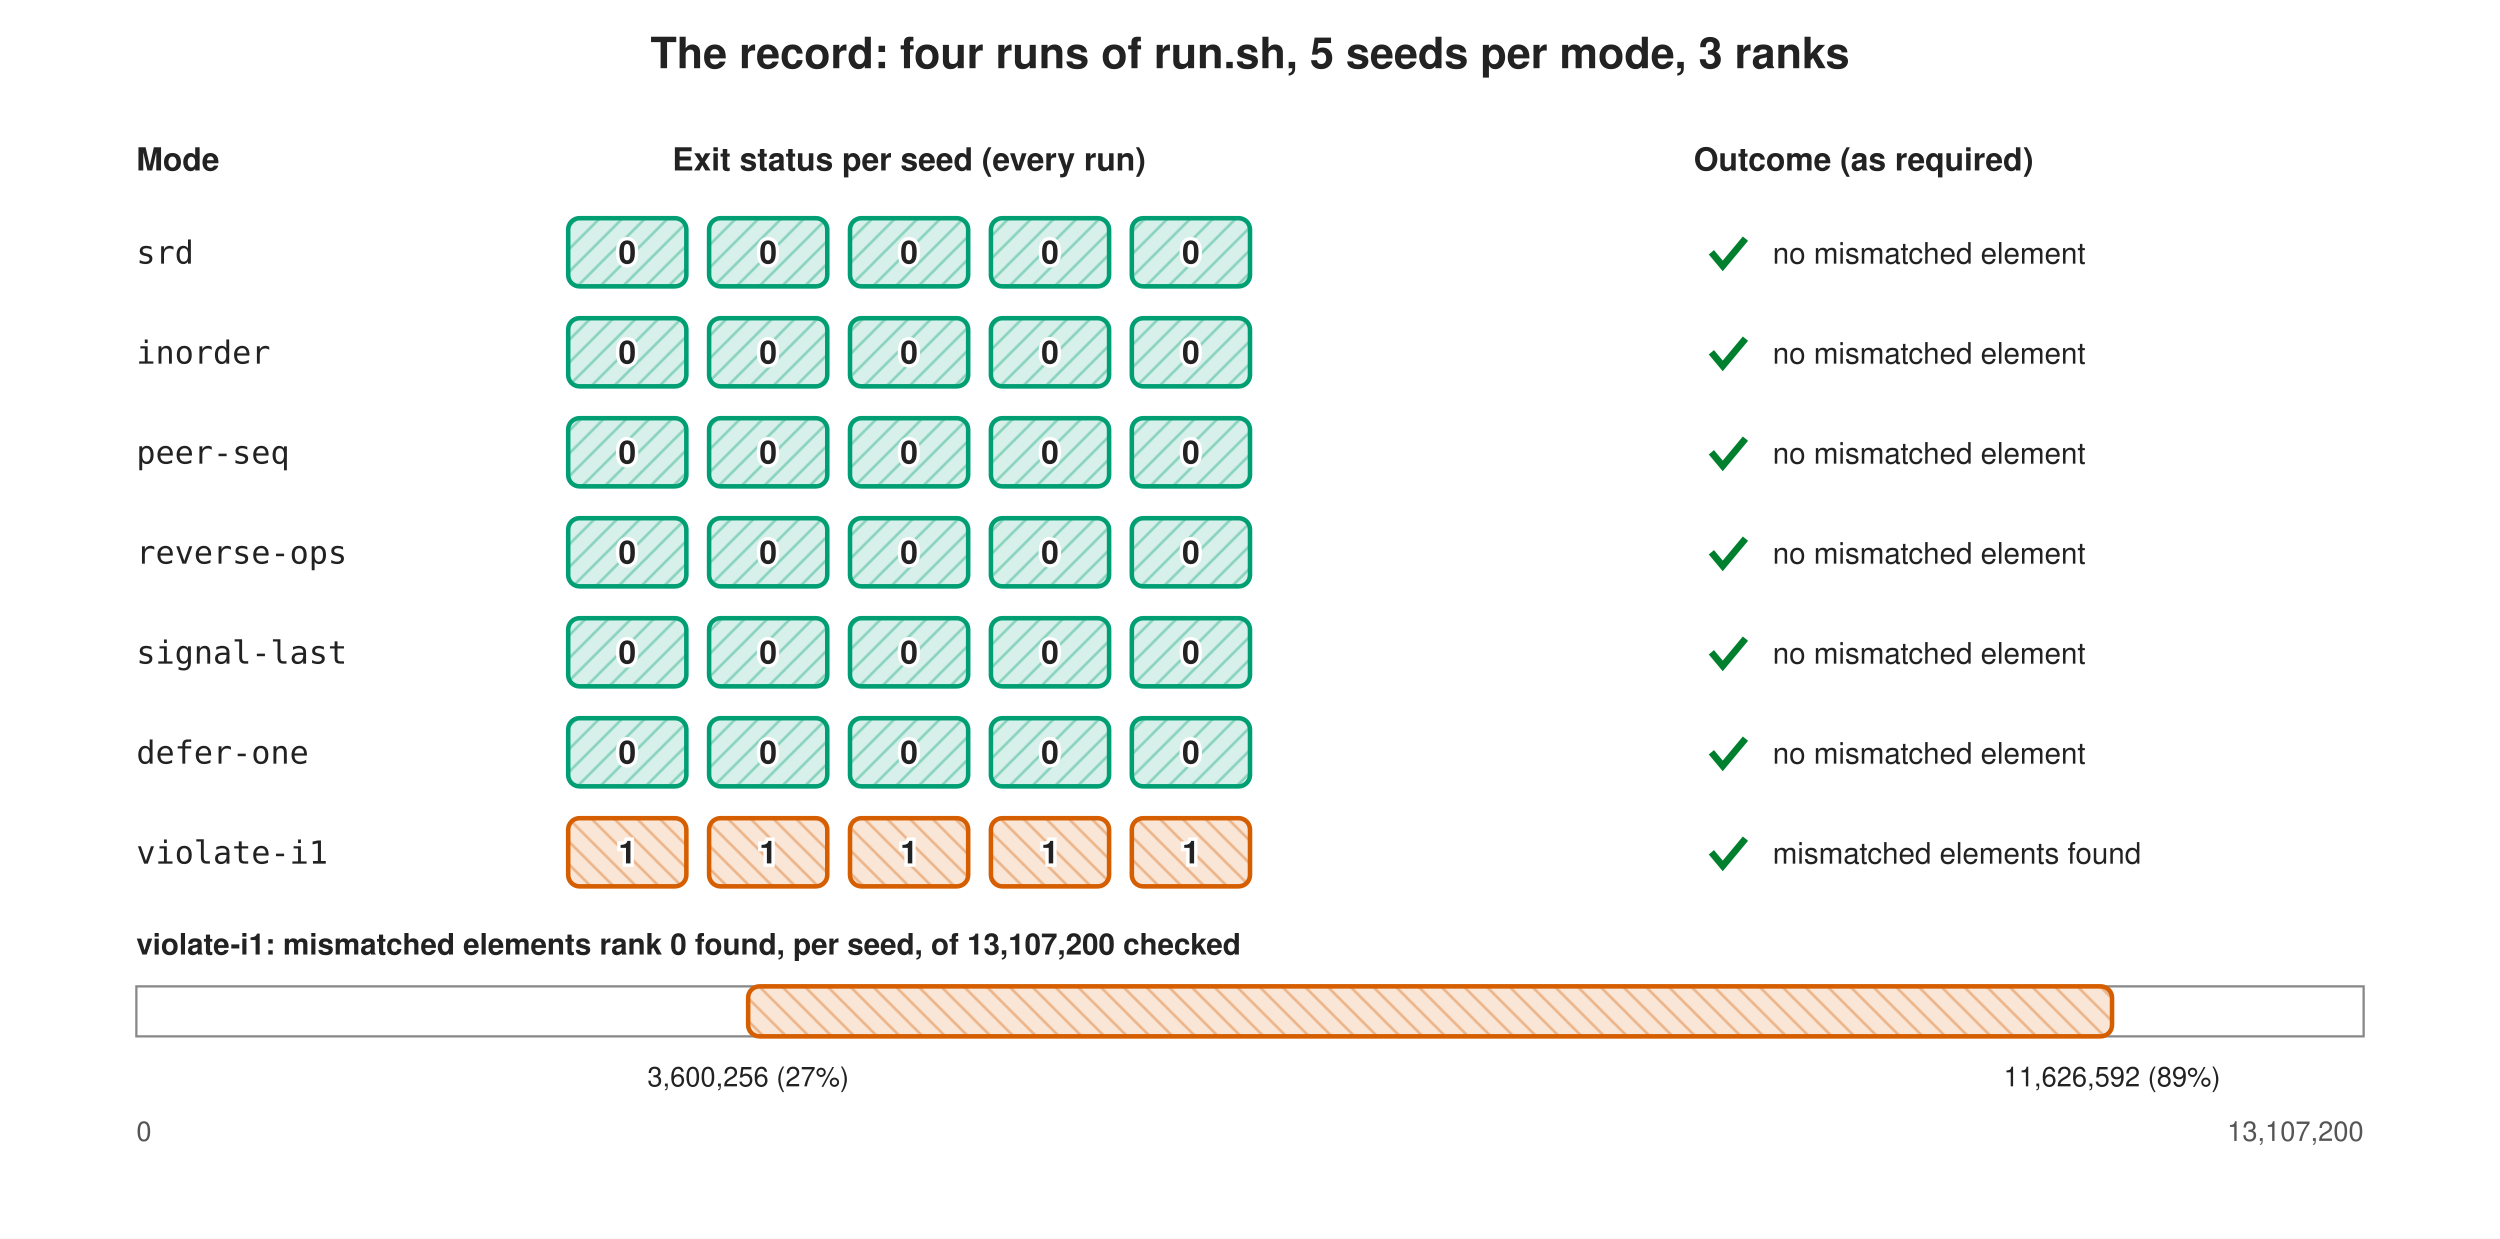
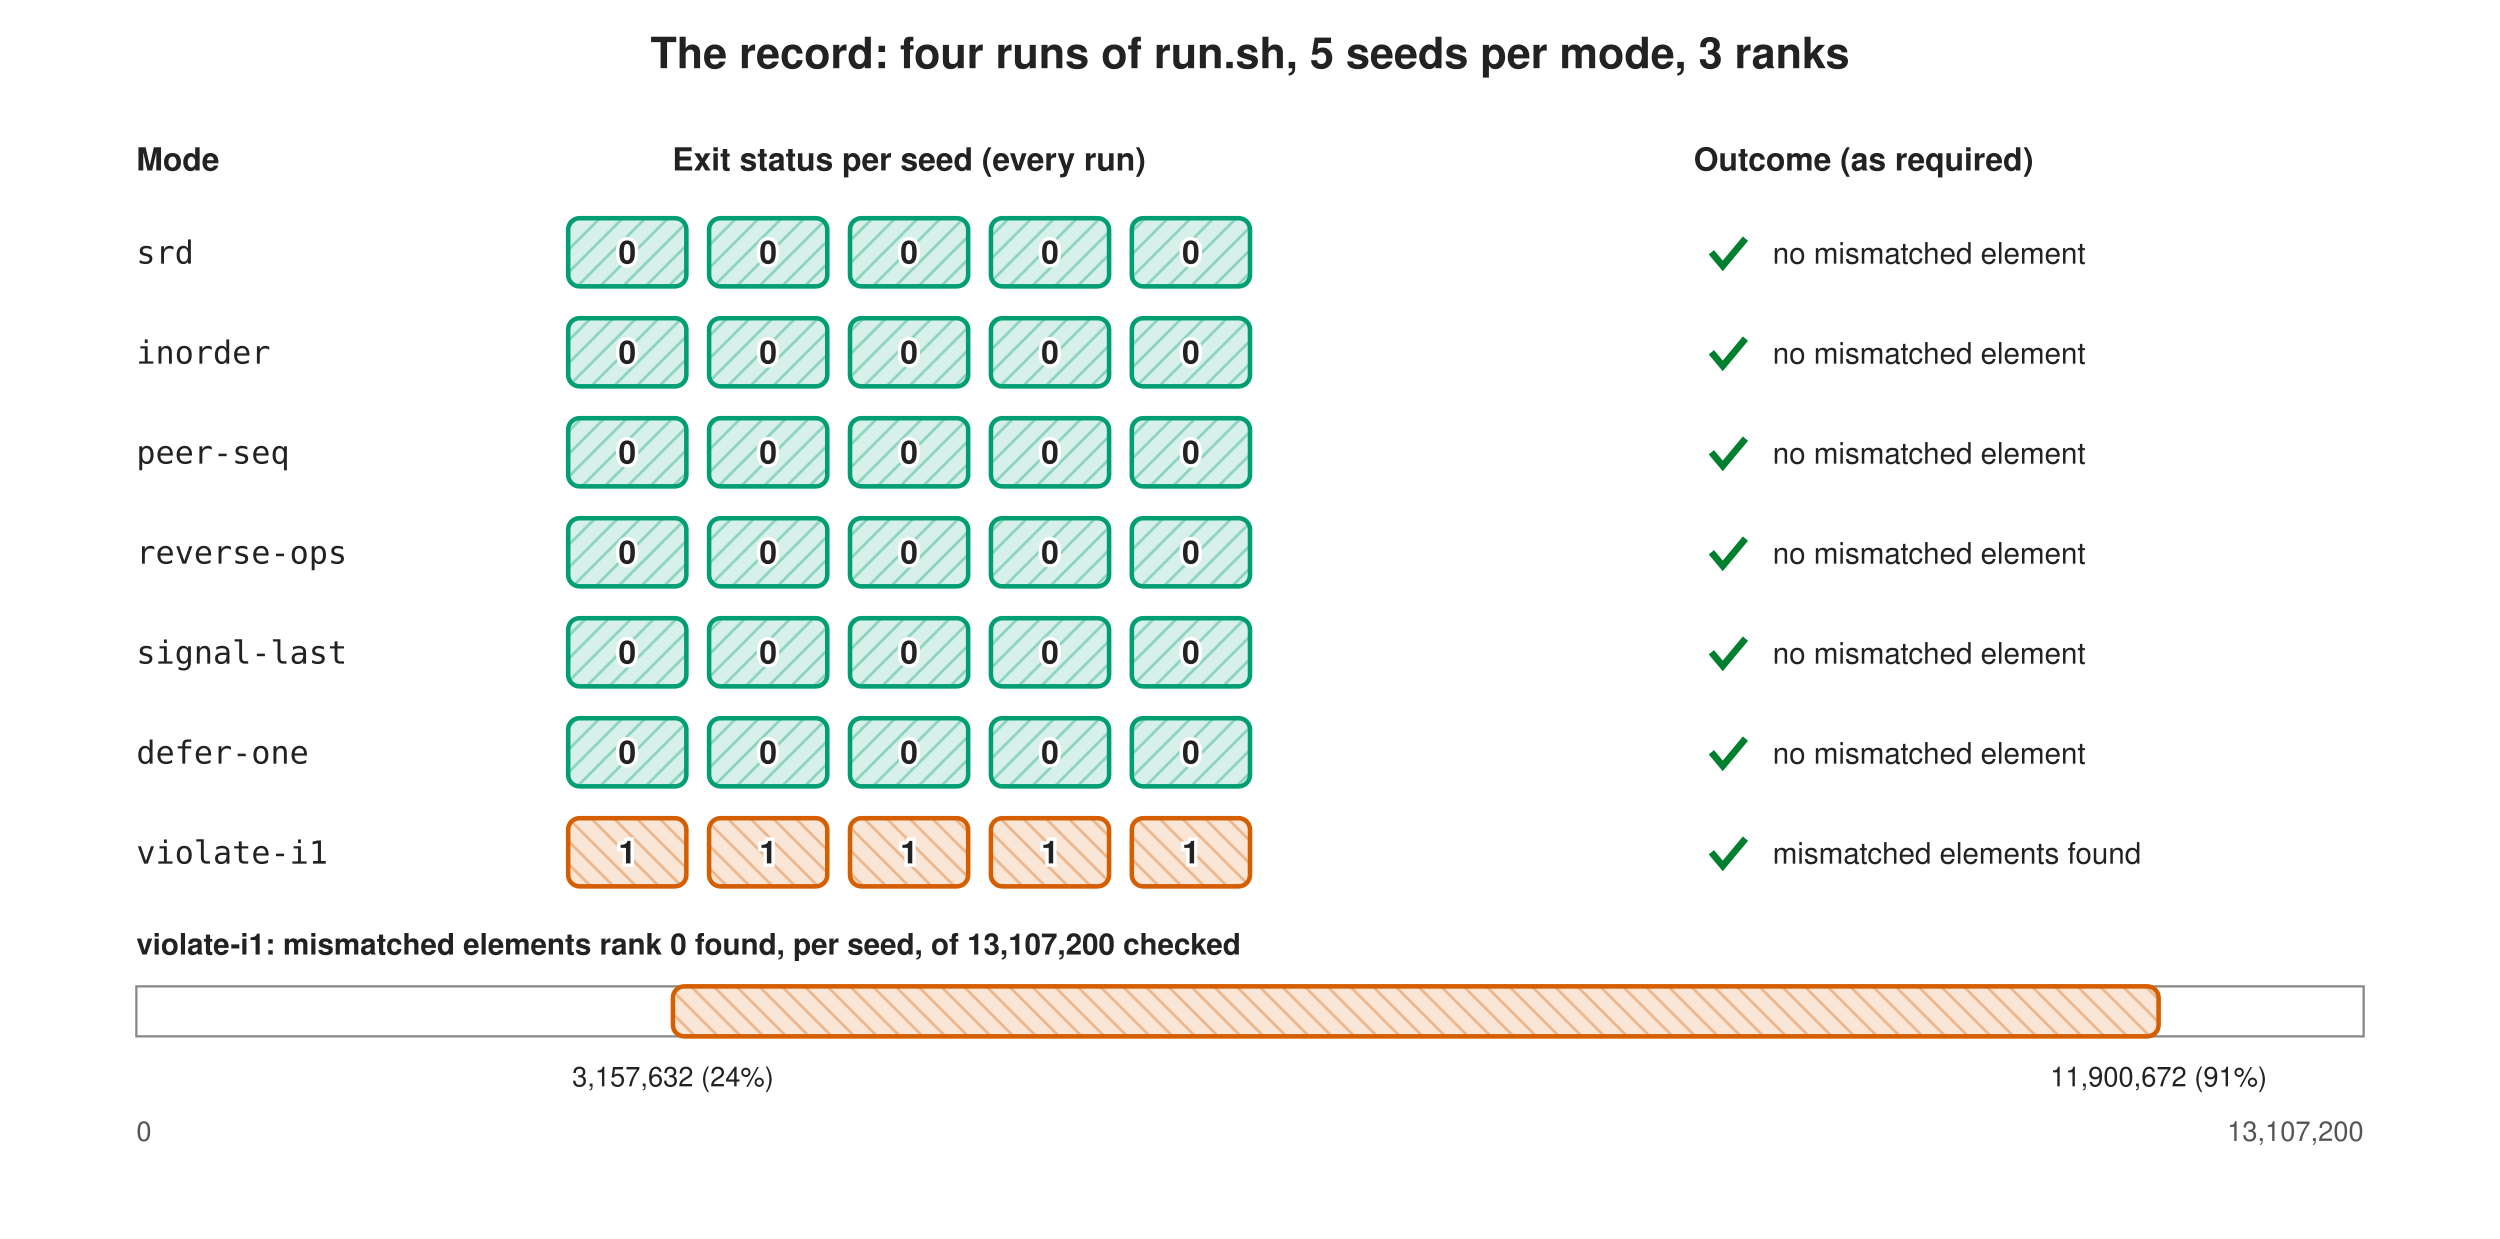
<svg xmlns="http://www.w3.org/2000/svg" width="1100" height="545" viewBox="0 0 1100 545">
  <defs>
    <pattern id="p-sim" width="10" height="10" patternUnits="userSpaceOnUse">
      <g stroke="#009E73" opacity="0.35">
        <path d="M-2,2 l4,-4 M0,10 l10,-10 M8,12 l4,-4" stroke-width="1.2" />
      </g>
    </pattern>
    <pattern id="p-sig" width="10" height="10" patternUnits="userSpaceOnUse">
      <g stroke="#D55E00" opacity="0.35">
        <path d="M-2,8 l4,4 M0,0 l10,10 M8,-2 l4,4" stroke-width="1.2" />
      </g>
    </pattern>
  </defs>
  <rect x="0" y="0" width="1100" height="545" fill="#FFFFFF" />
  <text x="550.0" y="30.0" font-family="Helvetica, Arial, 'Hiragino Sans', 'Hiragino Kaku Gothic ProN', 'Noto Sans CJK JP', 'Noto Sans JP', sans-serif" font-size="19" font-weight="bold" text-anchor="middle" fill="#222222">The record: four runs of run.sh, 5 seeds per mode, 3 ranks</text>
  <text x="60.0" y="75.0" font-family="Helvetica, Arial, 'Hiragino Sans', 'Hiragino Kaku Gothic ProN', 'Noto Sans CJK JP', 'Noto Sans JP', sans-serif" font-size="14" font-weight="bold" text-anchor="start" fill="#222222">Mode</text>
  <text x="400.0" y="75.0" font-family="Helvetica, Arial, 'Hiragino Sans', 'Hiragino Kaku Gothic ProN', 'Noto Sans CJK JP', 'Noto Sans JP', sans-serif" font-size="14" font-weight="bold" text-anchor="middle" fill="#222222">Exit status per seed (every run)</text>
  <text x="820.0" y="75.0" font-family="Helvetica, Arial, 'Hiragino Sans', 'Hiragino Kaku Gothic ProN', 'Noto Sans CJK JP', 'Noto Sans JP', sans-serif" font-size="14" font-weight="bold" text-anchor="middle" fill="#222222">Outcome (as required)</text>
  <text x="60.0" y="116.0" font-family="Menlo, Consolas, 'DejaVu Sans Mono', monospace" font-size="14" font-weight="normal" text-anchor="start" fill="#222222">srd</text>
  <rect x="250" y="96" width="52" height="30" rx="5" fill="#009E73" fill-opacity="0.16" stroke="#009E73" stroke-width="2" />
  <rect x="250" y="96" width="52" height="30" rx="5" fill="url(#p-sim)" />
  <text x="276.0" y="115.9" font-family="Helvetica, Arial, 'Hiragino Sans', 'Hiragino Kaku Gothic ProN', 'Noto Sans CJK JP', 'Noto Sans JP', sans-serif" font-size="14" font-weight="bold" text-anchor="middle" fill="#222222" stroke="#FFFFFF" stroke-width="3" paint-order="stroke">0</text>
  <rect x="312" y="96" width="52" height="30" rx="5" fill="#009E73" fill-opacity="0.16" stroke="#009E73" stroke-width="2" />
  <rect x="312" y="96" width="52" height="30" rx="5" fill="url(#p-sim)" />
  <text x="338.0" y="115.9" font-family="Helvetica, Arial, 'Hiragino Sans', 'Hiragino Kaku Gothic ProN', 'Noto Sans CJK JP', 'Noto Sans JP', sans-serif" font-size="14" font-weight="bold" text-anchor="middle" fill="#222222" stroke="#FFFFFF" stroke-width="3" paint-order="stroke">0</text>
  <rect x="374" y="96" width="52" height="30" rx="5" fill="#009E73" fill-opacity="0.16" stroke="#009E73" stroke-width="2" />
  <rect x="374" y="96" width="52" height="30" rx="5" fill="url(#p-sim)" />
  <text x="400.0" y="115.9" font-family="Helvetica, Arial, 'Hiragino Sans', 'Hiragino Kaku Gothic ProN', 'Noto Sans CJK JP', 'Noto Sans JP', sans-serif" font-size="14" font-weight="bold" text-anchor="middle" fill="#222222" stroke="#FFFFFF" stroke-width="3" paint-order="stroke">0</text>
  <rect x="436" y="96" width="52" height="30" rx="5" fill="#009E73" fill-opacity="0.16" stroke="#009E73" stroke-width="2" />
  <rect x="436" y="96" width="52" height="30" rx="5" fill="url(#p-sim)" />
  <text x="462.0" y="115.9" font-family="Helvetica, Arial, 'Hiragino Sans', 'Hiragino Kaku Gothic ProN', 'Noto Sans CJK JP', 'Noto Sans JP', sans-serif" font-size="14" font-weight="bold" text-anchor="middle" fill="#222222" stroke="#FFFFFF" stroke-width="3" paint-order="stroke">0</text>
  <rect x="498" y="96" width="52" height="30" rx="5" fill="#009E73" fill-opacity="0.16" stroke="#009E73" stroke-width="2" />
  <rect x="498" y="96" width="52" height="30" rx="5" fill="url(#p-sim)" />
  <text x="524.0" y="115.9" font-family="Helvetica, Arial, 'Hiragino Sans', 'Hiragino Kaku Gothic ProN', 'Noto Sans CJK JP', 'Noto Sans JP', sans-serif" font-size="14" font-weight="bold" text-anchor="middle" fill="#222222" stroke="#FFFFFF" stroke-width="3" paint-order="stroke">0</text>
  <path d="M753,111 l5,6 l10,-12" fill="none" stroke="#00802F" stroke-width="3" />
  <text x="780.0" y="116.0" font-family="Helvetica, Arial, 'Hiragino Sans', 'Hiragino Kaku Gothic ProN', 'Noto Sans CJK JP', 'Noto Sans JP', sans-serif" font-size="13" font-weight="normal" text-anchor="start" fill="#222222">no mismatched element</text>
  <text x="60.0" y="160.0" font-family="Menlo, Consolas, 'DejaVu Sans Mono', monospace" font-size="14" font-weight="normal" text-anchor="start" fill="#222222">inorder</text>
  <rect x="250" y="140" width="52" height="30" rx="5" fill="#009E73" fill-opacity="0.16" stroke="#009E73" stroke-width="2" />
  <rect x="250" y="140" width="52" height="30" rx="5" fill="url(#p-sim)" />
  <text x="276.0" y="159.9" font-family="Helvetica, Arial, 'Hiragino Sans', 'Hiragino Kaku Gothic ProN', 'Noto Sans CJK JP', 'Noto Sans JP', sans-serif" font-size="14" font-weight="bold" text-anchor="middle" fill="#222222" stroke="#FFFFFF" stroke-width="3" paint-order="stroke">0</text>
  <rect x="312" y="140" width="52" height="30" rx="5" fill="#009E73" fill-opacity="0.16" stroke="#009E73" stroke-width="2" />
  <rect x="312" y="140" width="52" height="30" rx="5" fill="url(#p-sim)" />
  <text x="338.0" y="159.9" font-family="Helvetica, Arial, 'Hiragino Sans', 'Hiragino Kaku Gothic ProN', 'Noto Sans CJK JP', 'Noto Sans JP', sans-serif" font-size="14" font-weight="bold" text-anchor="middle" fill="#222222" stroke="#FFFFFF" stroke-width="3" paint-order="stroke">0</text>
  <rect x="374" y="140" width="52" height="30" rx="5" fill="#009E73" fill-opacity="0.16" stroke="#009E73" stroke-width="2" />
  <rect x="374" y="140" width="52" height="30" rx="5" fill="url(#p-sim)" />
  <text x="400.0" y="159.9" font-family="Helvetica, Arial, 'Hiragino Sans', 'Hiragino Kaku Gothic ProN', 'Noto Sans CJK JP', 'Noto Sans JP', sans-serif" font-size="14" font-weight="bold" text-anchor="middle" fill="#222222" stroke="#FFFFFF" stroke-width="3" paint-order="stroke">0</text>
  <rect x="436" y="140" width="52" height="30" rx="5" fill="#009E73" fill-opacity="0.16" stroke="#009E73" stroke-width="2" />
  <rect x="436" y="140" width="52" height="30" rx="5" fill="url(#p-sim)" />
  <text x="462.0" y="159.9" font-family="Helvetica, Arial, 'Hiragino Sans', 'Hiragino Kaku Gothic ProN', 'Noto Sans CJK JP', 'Noto Sans JP', sans-serif" font-size="14" font-weight="bold" text-anchor="middle" fill="#222222" stroke="#FFFFFF" stroke-width="3" paint-order="stroke">0</text>
  <rect x="498" y="140" width="52" height="30" rx="5" fill="#009E73" fill-opacity="0.16" stroke="#009E73" stroke-width="2" />
  <rect x="498" y="140" width="52" height="30" rx="5" fill="url(#p-sim)" />
  <text x="524.0" y="159.9" font-family="Helvetica, Arial, 'Hiragino Sans', 'Hiragino Kaku Gothic ProN', 'Noto Sans CJK JP', 'Noto Sans JP', sans-serif" font-size="14" font-weight="bold" text-anchor="middle" fill="#222222" stroke="#FFFFFF" stroke-width="3" paint-order="stroke">0</text>
  <path d="M753,155 l5,6 l10,-12" fill="none" stroke="#00802F" stroke-width="3" />
  <text x="780.0" y="160.0" font-family="Helvetica, Arial, 'Hiragino Sans', 'Hiragino Kaku Gothic ProN', 'Noto Sans CJK JP', 'Noto Sans JP', sans-serif" font-size="13" font-weight="normal" text-anchor="start" fill="#222222">no mismatched element</text>
  <text x="60.0" y="204.0" font-family="Menlo, Consolas, 'DejaVu Sans Mono', monospace" font-size="14" font-weight="normal" text-anchor="start" fill="#222222">peer-seq</text>
  <rect x="250" y="184" width="52" height="30" rx="5" fill="#009E73" fill-opacity="0.16" stroke="#009E73" stroke-width="2" />
  <rect x="250" y="184" width="52" height="30" rx="5" fill="url(#p-sim)" />
  <text x="276.0" y="203.9" font-family="Helvetica, Arial, 'Hiragino Sans', 'Hiragino Kaku Gothic ProN', 'Noto Sans CJK JP', 'Noto Sans JP', sans-serif" font-size="14" font-weight="bold" text-anchor="middle" fill="#222222" stroke="#FFFFFF" stroke-width="3" paint-order="stroke">0</text>
  <rect x="312" y="184" width="52" height="30" rx="5" fill="#009E73" fill-opacity="0.16" stroke="#009E73" stroke-width="2" />
  <rect x="312" y="184" width="52" height="30" rx="5" fill="url(#p-sim)" />
  <text x="338.0" y="203.9" font-family="Helvetica, Arial, 'Hiragino Sans', 'Hiragino Kaku Gothic ProN', 'Noto Sans CJK JP', 'Noto Sans JP', sans-serif" font-size="14" font-weight="bold" text-anchor="middle" fill="#222222" stroke="#FFFFFF" stroke-width="3" paint-order="stroke">0</text>
  <rect x="374" y="184" width="52" height="30" rx="5" fill="#009E73" fill-opacity="0.16" stroke="#009E73" stroke-width="2" />
  <rect x="374" y="184" width="52" height="30" rx="5" fill="url(#p-sim)" />
  <text x="400.0" y="203.9" font-family="Helvetica, Arial, 'Hiragino Sans', 'Hiragino Kaku Gothic ProN', 'Noto Sans CJK JP', 'Noto Sans JP', sans-serif" font-size="14" font-weight="bold" text-anchor="middle" fill="#222222" stroke="#FFFFFF" stroke-width="3" paint-order="stroke">0</text>
  <rect x="436" y="184" width="52" height="30" rx="5" fill="#009E73" fill-opacity="0.16" stroke="#009E73" stroke-width="2" />
  <rect x="436" y="184" width="52" height="30" rx="5" fill="url(#p-sim)" />
  <text x="462.0" y="203.9" font-family="Helvetica, Arial, 'Hiragino Sans', 'Hiragino Kaku Gothic ProN', 'Noto Sans CJK JP', 'Noto Sans JP', sans-serif" font-size="14" font-weight="bold" text-anchor="middle" fill="#222222" stroke="#FFFFFF" stroke-width="3" paint-order="stroke">0</text>
  <rect x="498" y="184" width="52" height="30" rx="5" fill="#009E73" fill-opacity="0.16" stroke="#009E73" stroke-width="2" />
  <rect x="498" y="184" width="52" height="30" rx="5" fill="url(#p-sim)" />
  <text x="524.0" y="203.9" font-family="Helvetica, Arial, 'Hiragino Sans', 'Hiragino Kaku Gothic ProN', 'Noto Sans CJK JP', 'Noto Sans JP', sans-serif" font-size="14" font-weight="bold" text-anchor="middle" fill="#222222" stroke="#FFFFFF" stroke-width="3" paint-order="stroke">0</text>
  <path d="M753,199 l5,6 l10,-12" fill="none" stroke="#00802F" stroke-width="3" />
  <text x="780.0" y="204.0" font-family="Helvetica, Arial, 'Hiragino Sans', 'Hiragino Kaku Gothic ProN', 'Noto Sans CJK JP', 'Noto Sans JP', sans-serif" font-size="13" font-weight="normal" text-anchor="start" fill="#222222">no mismatched element</text>
  <text x="60.0" y="248.0" font-family="Menlo, Consolas, 'DejaVu Sans Mono', monospace" font-size="14" font-weight="normal" text-anchor="start" fill="#222222">reverse-ops</text>
  <rect x="250" y="228" width="52" height="30" rx="5" fill="#009E73" fill-opacity="0.16" stroke="#009E73" stroke-width="2" />
  <rect x="250" y="228" width="52" height="30" rx="5" fill="url(#p-sim)" />
  <text x="276.0" y="247.9" font-family="Helvetica, Arial, 'Hiragino Sans', 'Hiragino Kaku Gothic ProN', 'Noto Sans CJK JP', 'Noto Sans JP', sans-serif" font-size="14" font-weight="bold" text-anchor="middle" fill="#222222" stroke="#FFFFFF" stroke-width="3" paint-order="stroke">0</text>
  <rect x="312" y="228" width="52" height="30" rx="5" fill="#009E73" fill-opacity="0.16" stroke="#009E73" stroke-width="2" />
  <rect x="312" y="228" width="52" height="30" rx="5" fill="url(#p-sim)" />
  <text x="338.0" y="247.9" font-family="Helvetica, Arial, 'Hiragino Sans', 'Hiragino Kaku Gothic ProN', 'Noto Sans CJK JP', 'Noto Sans JP', sans-serif" font-size="14" font-weight="bold" text-anchor="middle" fill="#222222" stroke="#FFFFFF" stroke-width="3" paint-order="stroke">0</text>
  <rect x="374" y="228" width="52" height="30" rx="5" fill="#009E73" fill-opacity="0.16" stroke="#009E73" stroke-width="2" />
  <rect x="374" y="228" width="52" height="30" rx="5" fill="url(#p-sim)" />
  <text x="400.0" y="247.9" font-family="Helvetica, Arial, 'Hiragino Sans', 'Hiragino Kaku Gothic ProN', 'Noto Sans CJK JP', 'Noto Sans JP', sans-serif" font-size="14" font-weight="bold" text-anchor="middle" fill="#222222" stroke="#FFFFFF" stroke-width="3" paint-order="stroke">0</text>
  <rect x="436" y="228" width="52" height="30" rx="5" fill="#009E73" fill-opacity="0.16" stroke="#009E73" stroke-width="2" />
  <rect x="436" y="228" width="52" height="30" rx="5" fill="url(#p-sim)" />
  <text x="462.0" y="247.9" font-family="Helvetica, Arial, 'Hiragino Sans', 'Hiragino Kaku Gothic ProN', 'Noto Sans CJK JP', 'Noto Sans JP', sans-serif" font-size="14" font-weight="bold" text-anchor="middle" fill="#222222" stroke="#FFFFFF" stroke-width="3" paint-order="stroke">0</text>
  <rect x="498" y="228" width="52" height="30" rx="5" fill="#009E73" fill-opacity="0.16" stroke="#009E73" stroke-width="2" />
  <rect x="498" y="228" width="52" height="30" rx="5" fill="url(#p-sim)" />
  <text x="524.0" y="247.9" font-family="Helvetica, Arial, 'Hiragino Sans', 'Hiragino Kaku Gothic ProN', 'Noto Sans CJK JP', 'Noto Sans JP', sans-serif" font-size="14" font-weight="bold" text-anchor="middle" fill="#222222" stroke="#FFFFFF" stroke-width="3" paint-order="stroke">0</text>
  <path d="M753,243 l5,6 l10,-12" fill="none" stroke="#00802F" stroke-width="3" />
  <text x="780.0" y="248.0" font-family="Helvetica, Arial, 'Hiragino Sans', 'Hiragino Kaku Gothic ProN', 'Noto Sans CJK JP', 'Noto Sans JP', sans-serif" font-size="13" font-weight="normal" text-anchor="start" fill="#222222">no mismatched element</text>
  <text x="60.0" y="292.0" font-family="Menlo, Consolas, 'DejaVu Sans Mono', monospace" font-size="14" font-weight="normal" text-anchor="start" fill="#222222">signal-last</text>
  <rect x="250" y="272" width="52" height="30" rx="5" fill="#009E73" fill-opacity="0.16" stroke="#009E73" stroke-width="2" />
  <rect x="250" y="272" width="52" height="30" rx="5" fill="url(#p-sim)" />
  <text x="276.0" y="291.9" font-family="Helvetica, Arial, 'Hiragino Sans', 'Hiragino Kaku Gothic ProN', 'Noto Sans CJK JP', 'Noto Sans JP', sans-serif" font-size="14" font-weight="bold" text-anchor="middle" fill="#222222" stroke="#FFFFFF" stroke-width="3" paint-order="stroke">0</text>
  <rect x="312" y="272" width="52" height="30" rx="5" fill="#009E73" fill-opacity="0.16" stroke="#009E73" stroke-width="2" />
  <rect x="312" y="272" width="52" height="30" rx="5" fill="url(#p-sim)" />
  <text x="338.0" y="291.9" font-family="Helvetica, Arial, 'Hiragino Sans', 'Hiragino Kaku Gothic ProN', 'Noto Sans CJK JP', 'Noto Sans JP', sans-serif" font-size="14" font-weight="bold" text-anchor="middle" fill="#222222" stroke="#FFFFFF" stroke-width="3" paint-order="stroke">0</text>
  <rect x="374" y="272" width="52" height="30" rx="5" fill="#009E73" fill-opacity="0.16" stroke="#009E73" stroke-width="2" />
  <rect x="374" y="272" width="52" height="30" rx="5" fill="url(#p-sim)" />
  <text x="400.0" y="291.9" font-family="Helvetica, Arial, 'Hiragino Sans', 'Hiragino Kaku Gothic ProN', 'Noto Sans CJK JP', 'Noto Sans JP', sans-serif" font-size="14" font-weight="bold" text-anchor="middle" fill="#222222" stroke="#FFFFFF" stroke-width="3" paint-order="stroke">0</text>
  <rect x="436" y="272" width="52" height="30" rx="5" fill="#009E73" fill-opacity="0.16" stroke="#009E73" stroke-width="2" />
  <rect x="436" y="272" width="52" height="30" rx="5" fill="url(#p-sim)" />
  <text x="462.0" y="291.9" font-family="Helvetica, Arial, 'Hiragino Sans', 'Hiragino Kaku Gothic ProN', 'Noto Sans CJK JP', 'Noto Sans JP', sans-serif" font-size="14" font-weight="bold" text-anchor="middle" fill="#222222" stroke="#FFFFFF" stroke-width="3" paint-order="stroke">0</text>
  <rect x="498" y="272" width="52" height="30" rx="5" fill="#009E73" fill-opacity="0.16" stroke="#009E73" stroke-width="2" />
  <rect x="498" y="272" width="52" height="30" rx="5" fill="url(#p-sim)" />
  <text x="524.0" y="291.9" font-family="Helvetica, Arial, 'Hiragino Sans', 'Hiragino Kaku Gothic ProN', 'Noto Sans CJK JP', 'Noto Sans JP', sans-serif" font-size="14" font-weight="bold" text-anchor="middle" fill="#222222" stroke="#FFFFFF" stroke-width="3" paint-order="stroke">0</text>
  <path d="M753,287 l5,6 l10,-12" fill="none" stroke="#00802F" stroke-width="3" />
  <text x="780.0" y="292.0" font-family="Helvetica, Arial, 'Hiragino Sans', 'Hiragino Kaku Gothic ProN', 'Noto Sans CJK JP', 'Noto Sans JP', sans-serif" font-size="13" font-weight="normal" text-anchor="start" fill="#222222">no mismatched element</text>
  <text x="60.0" y="336.0" font-family="Menlo, Consolas, 'DejaVu Sans Mono', monospace" font-size="14" font-weight="normal" text-anchor="start" fill="#222222">defer-one</text>
  <rect x="250" y="316" width="52" height="30" rx="5" fill="#009E73" fill-opacity="0.16" stroke="#009E73" stroke-width="2" />
  <rect x="250" y="316" width="52" height="30" rx="5" fill="url(#p-sim)" />
  <text x="276.0" y="335.9" font-family="Helvetica, Arial, 'Hiragino Sans', 'Hiragino Kaku Gothic ProN', 'Noto Sans CJK JP', 'Noto Sans JP', sans-serif" font-size="14" font-weight="bold" text-anchor="middle" fill="#222222" stroke="#FFFFFF" stroke-width="3" paint-order="stroke">0</text>
  <rect x="312" y="316" width="52" height="30" rx="5" fill="#009E73" fill-opacity="0.16" stroke="#009E73" stroke-width="2" />
  <rect x="312" y="316" width="52" height="30" rx="5" fill="url(#p-sim)" />
  <text x="338.0" y="335.9" font-family="Helvetica, Arial, 'Hiragino Sans', 'Hiragino Kaku Gothic ProN', 'Noto Sans CJK JP', 'Noto Sans JP', sans-serif" font-size="14" font-weight="bold" text-anchor="middle" fill="#222222" stroke="#FFFFFF" stroke-width="3" paint-order="stroke">0</text>
  <rect x="374" y="316" width="52" height="30" rx="5" fill="#009E73" fill-opacity="0.16" stroke="#009E73" stroke-width="2" />
  <rect x="374" y="316" width="52" height="30" rx="5" fill="url(#p-sim)" />
  <text x="400.0" y="335.9" font-family="Helvetica, Arial, 'Hiragino Sans', 'Hiragino Kaku Gothic ProN', 'Noto Sans CJK JP', 'Noto Sans JP', sans-serif" font-size="14" font-weight="bold" text-anchor="middle" fill="#222222" stroke="#FFFFFF" stroke-width="3" paint-order="stroke">0</text>
  <rect x="436" y="316" width="52" height="30" rx="5" fill="#009E73" fill-opacity="0.16" stroke="#009E73" stroke-width="2" />
  <rect x="436" y="316" width="52" height="30" rx="5" fill="url(#p-sim)" />
  <text x="462.0" y="335.9" font-family="Helvetica, Arial, 'Hiragino Sans', 'Hiragino Kaku Gothic ProN', 'Noto Sans CJK JP', 'Noto Sans JP', sans-serif" font-size="14" font-weight="bold" text-anchor="middle" fill="#222222" stroke="#FFFFFF" stroke-width="3" paint-order="stroke">0</text>
  <rect x="498" y="316" width="52" height="30" rx="5" fill="#009E73" fill-opacity="0.16" stroke="#009E73" stroke-width="2" />
  <rect x="498" y="316" width="52" height="30" rx="5" fill="url(#p-sim)" />
  <text x="524.0" y="335.9" font-family="Helvetica, Arial, 'Hiragino Sans', 'Hiragino Kaku Gothic ProN', 'Noto Sans CJK JP', 'Noto Sans JP', sans-serif" font-size="14" font-weight="bold" text-anchor="middle" fill="#222222" stroke="#FFFFFF" stroke-width="3" paint-order="stroke">0</text>
  <path d="M753,331 l5,6 l10,-12" fill="none" stroke="#00802F" stroke-width="3" />
  <text x="780.0" y="336.0" font-family="Helvetica, Arial, 'Hiragino Sans', 'Hiragino Kaku Gothic ProN', 'Noto Sans CJK JP', 'Noto Sans JP', sans-serif" font-size="13" font-weight="normal" text-anchor="start" fill="#222222">no mismatched element</text>
  <text x="60.0" y="380.0" font-family="Menlo, Consolas, 'DejaVu Sans Mono', monospace" font-size="14" font-weight="normal" text-anchor="start" fill="#222222">violate-i1</text>
  <rect x="250" y="360" width="52" height="30" rx="5" fill="#D55E00" fill-opacity="0.16" stroke="#D55E00" stroke-width="2" />
  <rect x="250" y="360" width="52" height="30" rx="5" fill="url(#p-sig)" />
  <text x="276.0" y="379.9" font-family="Helvetica, Arial, 'Hiragino Sans', 'Hiragino Kaku Gothic ProN', 'Noto Sans CJK JP', 'Noto Sans JP', sans-serif" font-size="14" font-weight="bold" text-anchor="middle" fill="#222222" stroke="#FFFFFF" stroke-width="3" paint-order="stroke">1</text>
  <rect x="312" y="360" width="52" height="30" rx="5" fill="#D55E00" fill-opacity="0.16" stroke="#D55E00" stroke-width="2" />
  <rect x="312" y="360" width="52" height="30" rx="5" fill="url(#p-sig)" />
  <text x="338.0" y="379.9" font-family="Helvetica, Arial, 'Hiragino Sans', 'Hiragino Kaku Gothic ProN', 'Noto Sans CJK JP', 'Noto Sans JP', sans-serif" font-size="14" font-weight="bold" text-anchor="middle" fill="#222222" stroke="#FFFFFF" stroke-width="3" paint-order="stroke">1</text>
  <rect x="374" y="360" width="52" height="30" rx="5" fill="#D55E00" fill-opacity="0.16" stroke="#D55E00" stroke-width="2" />
  <rect x="374" y="360" width="52" height="30" rx="5" fill="url(#p-sig)" />
  <text x="400.0" y="379.9" font-family="Helvetica, Arial, 'Hiragino Sans', 'Hiragino Kaku Gothic ProN', 'Noto Sans CJK JP', 'Noto Sans JP', sans-serif" font-size="14" font-weight="bold" text-anchor="middle" fill="#222222" stroke="#FFFFFF" stroke-width="3" paint-order="stroke">1</text>
  <rect x="436" y="360" width="52" height="30" rx="5" fill="#D55E00" fill-opacity="0.16" stroke="#D55E00" stroke-width="2" />
  <rect x="436" y="360" width="52" height="30" rx="5" fill="url(#p-sig)" />
  <text x="462.0" y="379.9" font-family="Helvetica, Arial, 'Hiragino Sans', 'Hiragino Kaku Gothic ProN', 'Noto Sans CJK JP', 'Noto Sans JP', sans-serif" font-size="14" font-weight="bold" text-anchor="middle" fill="#222222" stroke="#FFFFFF" stroke-width="3" paint-order="stroke">1</text>
  <rect x="498" y="360" width="52" height="30" rx="5" fill="#D55E00" fill-opacity="0.16" stroke="#D55E00" stroke-width="2" />
  <rect x="498" y="360" width="52" height="30" rx="5" fill="url(#p-sig)" />
  <text x="524.0" y="379.9" font-family="Helvetica, Arial, 'Hiragino Sans', 'Hiragino Kaku Gothic ProN', 'Noto Sans CJK JP', 'Noto Sans JP', sans-serif" font-size="14" font-weight="bold" text-anchor="middle" fill="#222222" stroke="#FFFFFF" stroke-width="3" paint-order="stroke">1</text>
  <path d="M753,375 l5,6 l10,-12" fill="none" stroke="#00802F" stroke-width="3" />
  <text x="780.0" y="380.0" font-family="Helvetica, Arial, 'Hiragino Sans', 'Hiragino Kaku Gothic ProN', 'Noto Sans CJK JP', 'Noto Sans JP', sans-serif" font-size="13" font-weight="normal" text-anchor="start" fill="#222222">mismatched elements found</text>
  <text x="60.0" y="420.0" font-family="Helvetica, Arial, 'Hiragino Sans', 'Hiragino Kaku Gothic ProN', 'Noto Sans CJK JP', 'Noto Sans JP', sans-serif" font-size="13" font-weight="bold" text-anchor="start" fill="#222222">violate-i1: mismatched elements rank 0 found, per seed, of 13,107,200 checked</text>
  <rect x="60" y="434" width="980" height="22" fill="#FFFFFF" stroke="#888888" />
-   <rect x="329.184" y="434" width="600.114" height="22" rx="5" fill="#D55E00" fill-opacity="0.16" stroke="#D55E00" stroke-width="2" />
-   <rect x="329.184" y="434" width="600.114" height="22" rx="5" fill="url(#p-sig)" />
-   <text x="629.2" y="449.9" font-family="Helvetica, Arial, 'Hiragino Sans', 'Hiragino Kaku Gothic ProN', 'Noto Sans CJK JP', 'Noto Sans JP', sans-serif" font-size="14" font-weight="bold" text-anchor="middle" fill="#222222" stroke="#FFFFFF" stroke-width="3" paint-order="stroke" />
-   <text x="329.2" y="478.0" font-family="Helvetica, Arial, 'Hiragino Sans', 'Hiragino Kaku Gothic ProN', 'Noto Sans CJK JP', 'Noto Sans JP', sans-serif" font-size="12" font-weight="normal" text-anchor="middle" fill="#222222">3,600,256 (27%)</text>
-   <text x="929.3" y="478.0" font-family="Helvetica, Arial, 'Hiragino Sans', 'Hiragino Kaku Gothic ProN', 'Noto Sans CJK JP', 'Noto Sans JP', sans-serif" font-size="12" font-weight="normal" text-anchor="middle" fill="#222222">11,626,592 (89%)</text>
+   <rect x="296.09" y="434" width="653.7" height="22" rx="5" fill="#D55E00" fill-opacity="0.16" stroke="#D55E00" stroke-width="2" />
+   <rect x="296.09" y="434" width="653.7" height="22" rx="5" fill="url(#p-sig)" />
+   <text x="622.9" y="449.9" font-family="Helvetica, Arial, 'Hiragino Sans', 'Hiragino Kaku Gothic ProN', 'Noto Sans CJK JP', 'Noto Sans JP', sans-serif" font-size="14" font-weight="bold" text-anchor="middle" fill="#222222" stroke="#FFFFFF" stroke-width="3" paint-order="stroke" />
+   <text x="296.1" y="478.0" font-family="Helvetica, Arial, 'Hiragino Sans', 'Hiragino Kaku Gothic ProN', 'Noto Sans CJK JP', 'Noto Sans JP', sans-serif" font-size="12" font-weight="normal" text-anchor="middle" fill="#222222">3,157,632 (24%)</text>
+   <text x="949.8" y="478.0" font-family="Helvetica, Arial, 'Hiragino Sans', 'Hiragino Kaku Gothic ProN', 'Noto Sans CJK JP', 'Noto Sans JP', sans-serif" font-size="12" font-weight="normal" text-anchor="middle" fill="#222222">11,900,672 (91%)</text>
  <text x="60.0" y="502.0" font-family="Helvetica, Arial, 'Hiragino Sans', 'Hiragino Kaku Gothic ProN', 'Noto Sans CJK JP', 'Noto Sans JP', sans-serif" font-size="12" font-weight="normal" text-anchor="start" fill="#555555">0</text>
  <text x="1040.0" y="502.0" font-family="Helvetica, Arial, 'Hiragino Sans', 'Hiragino Kaku Gothic ProN', 'Noto Sans CJK JP', 'Noto Sans JP', sans-serif" font-size="12" font-weight="normal" text-anchor="end" fill="#555555">13,107,200</text>
</svg>
